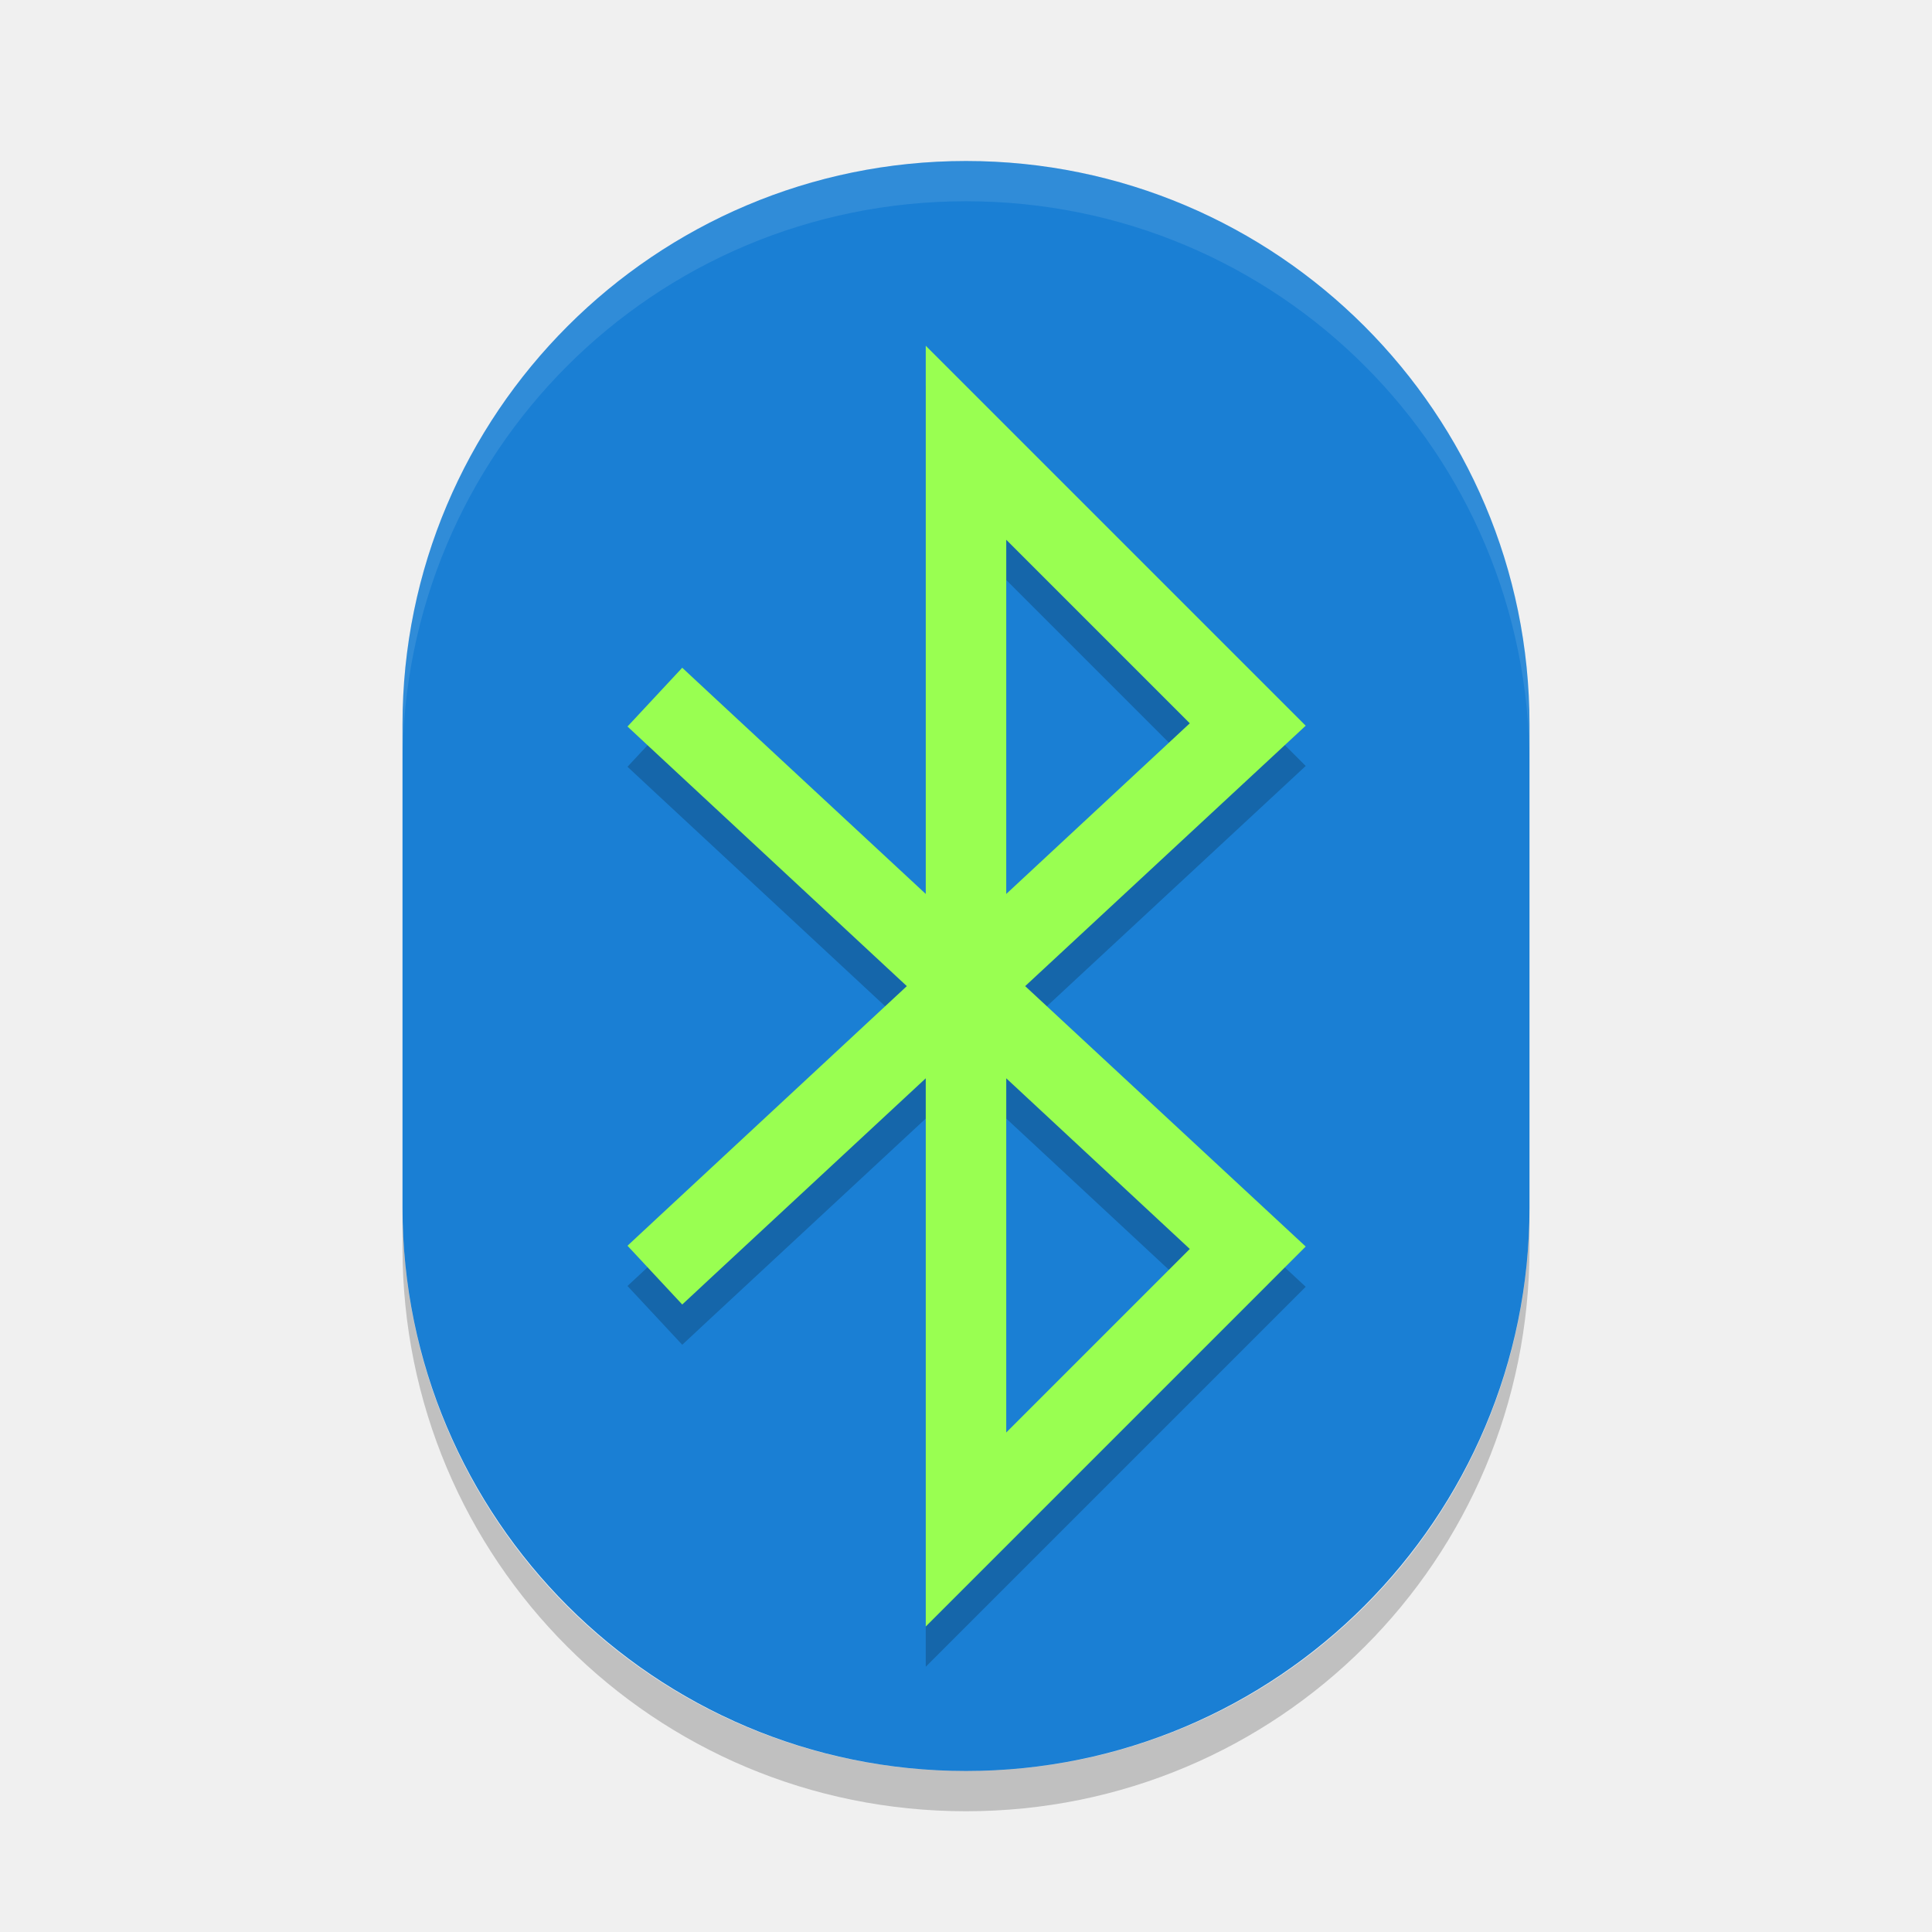
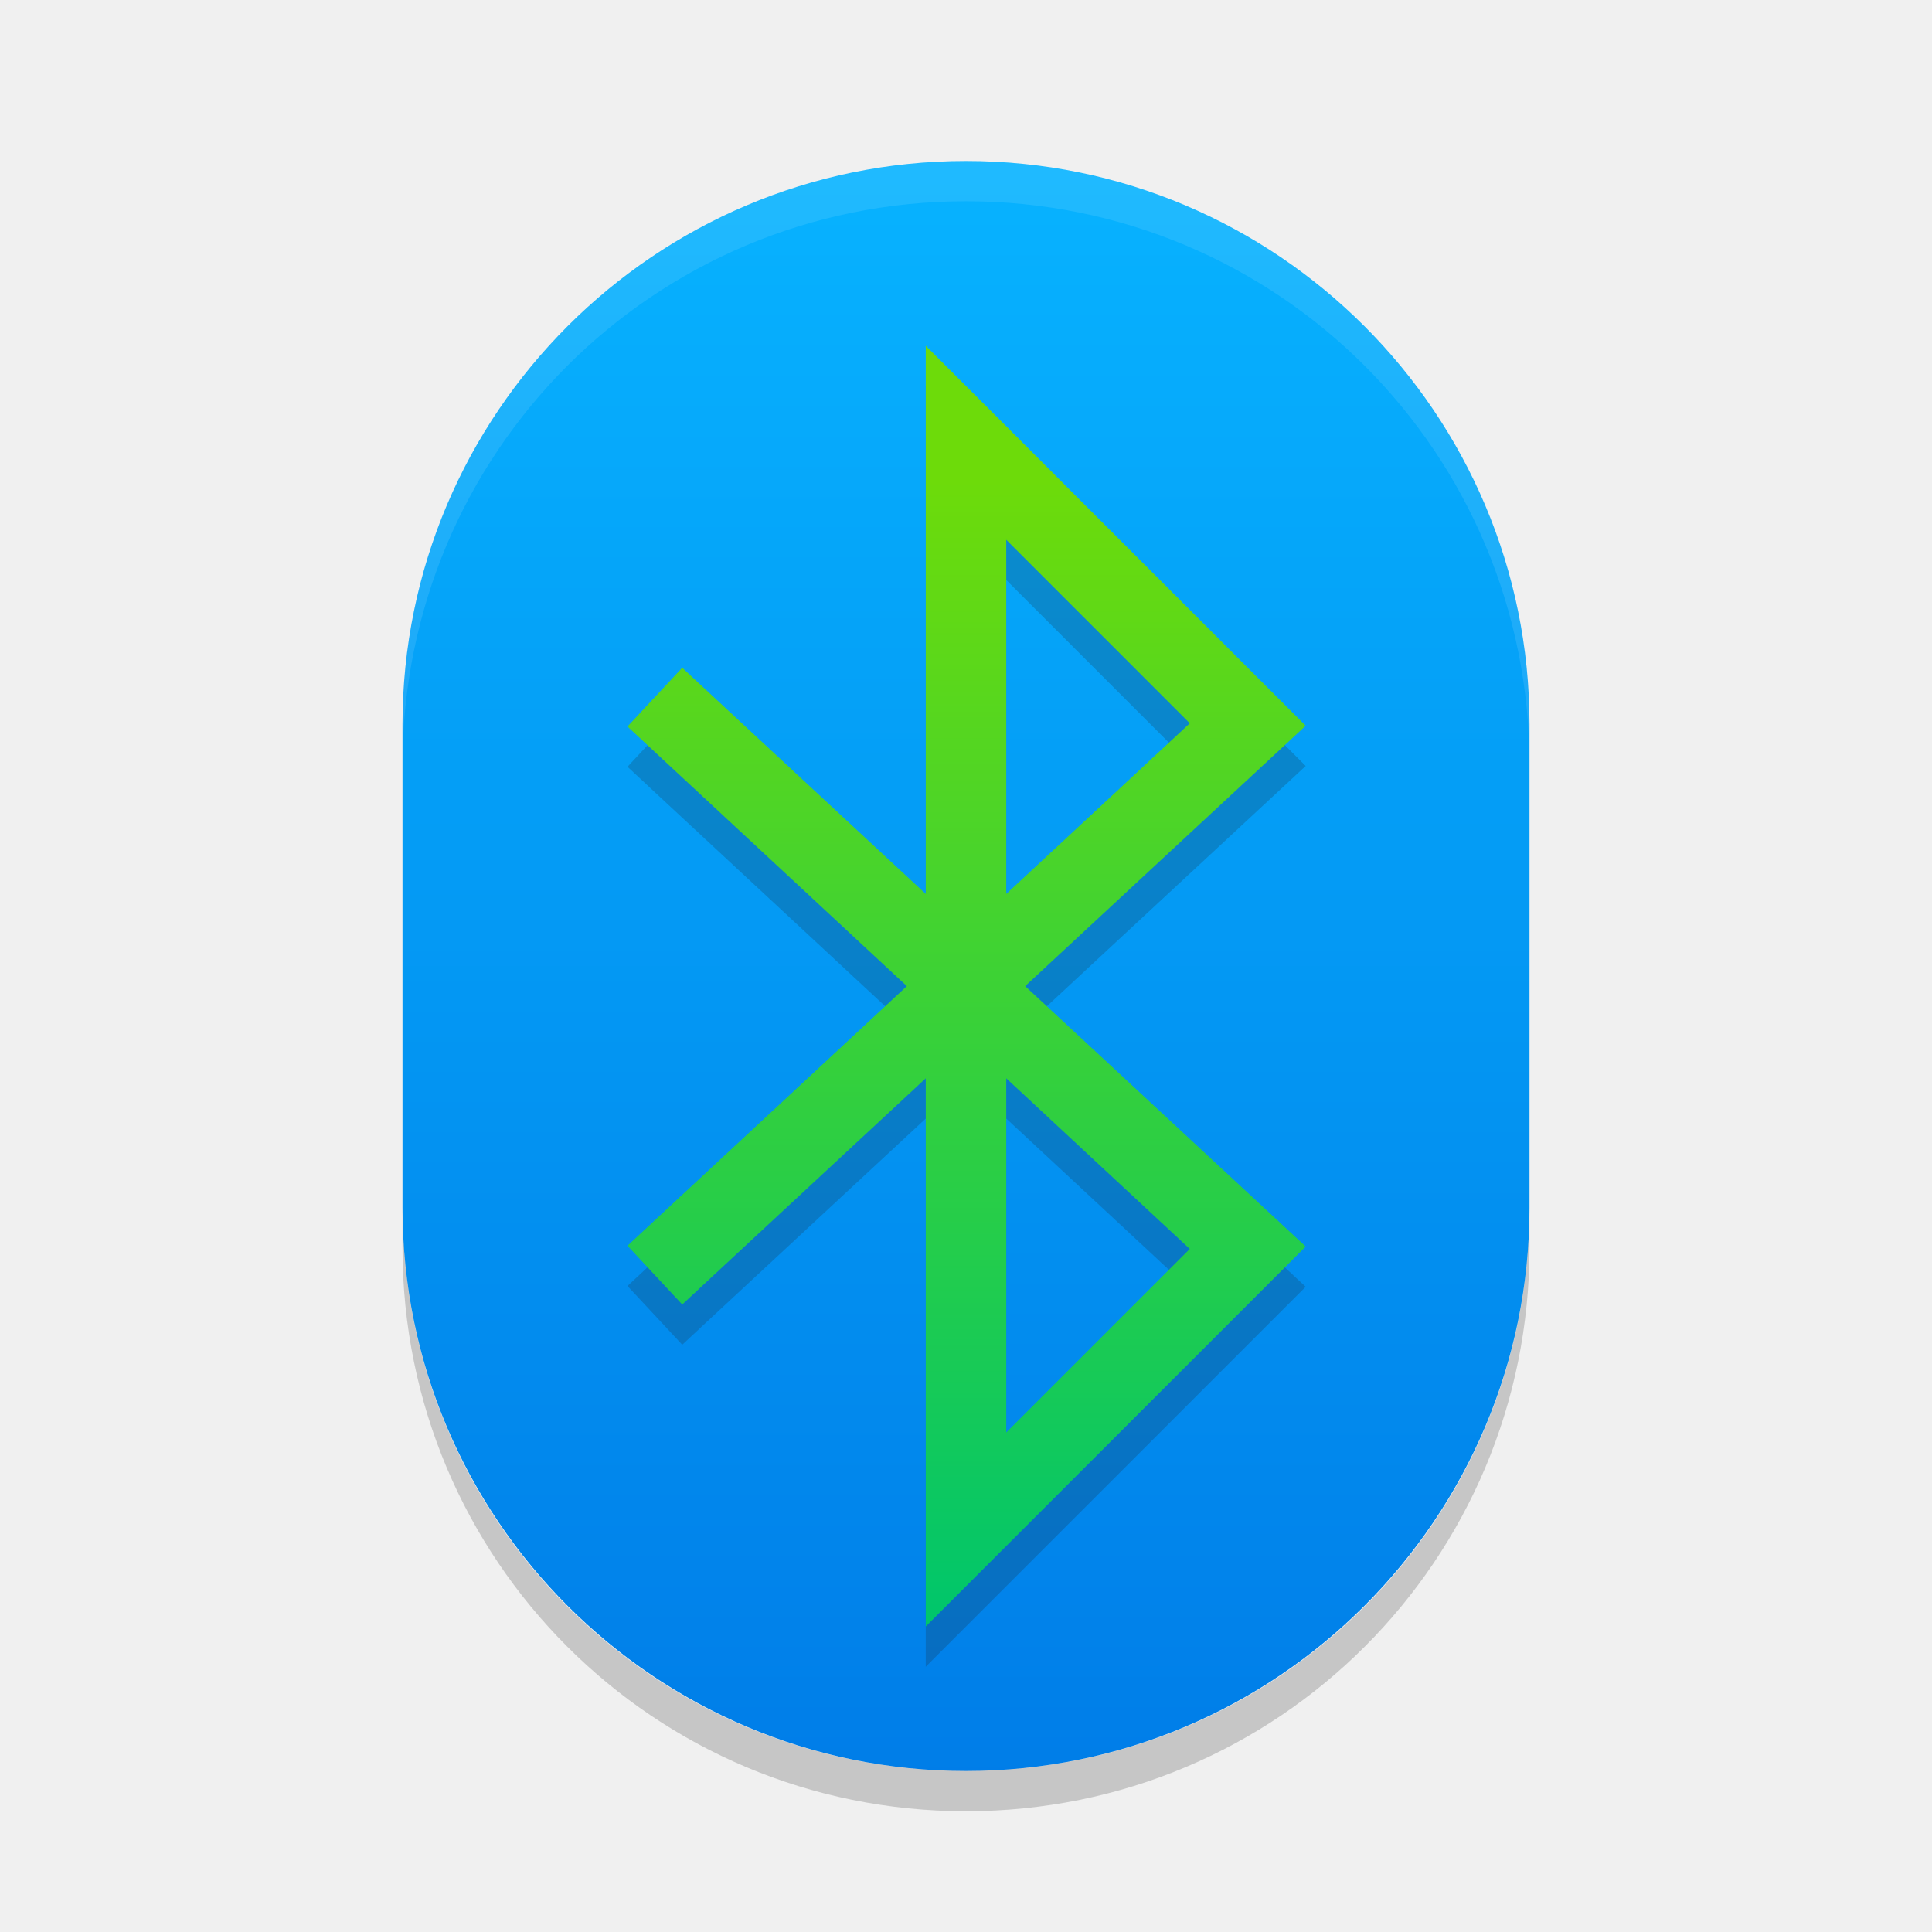
- <svg xmlns="http://www.w3.org/2000/svg" style="isolation:isolate" viewBox="0 0 48 48" width="48" height="48">
-   <path d="M 38 30 L 38 18 C 38 10.273 31.727 4 24 4 L 24 4 C 16.273 4 10 10.273 10 18 L 10 30 C 10 37.727 16.273 44 24 44 L 24 44 C 31.727 44 38 37.727 38 30 Z" style="stroke:none;fill:#1A7FD4;stroke-miterlimit:10;" />
-   <g opacity="0.2">
-     <path d=" M 23 27.79 L 17.68 32.73 L 16.95 33.41 L 15.59 31.95 L 16.32 31.27 L 22.53 25.5 L 16.32 19.73 L 15.59 19.05 L 16.95 17.59 L 17.68 18.27 L 23 23.21 L 23 9.59 L 32.44 19.03 L 25.47 25.5 L 32.44 31.97 L 23 41.41 L 23 27.79 Z  M 25 23.21 L 29.56 18.97 L 25 14.41 L 25 23.21 Z  M 25 27.79 L 25 36.59 L 29.56 32.03 L 25 27.79 Z " fill-rule="evenodd" id="Compound Path" fill="#000000" />
-   </g>
-   <path d=" M 23 26.79 L 17.68 31.73 L 16.95 32.41 L 15.59 30.95 L 16.32 30.27 L 22.53 24.5 L 16.32 18.73 L 15.59 18.05 L 16.95 16.59 L 17.68 17.27 L 23 22.21 L 23 8.59 L 32.44 18.03 L 25.47 24.5 L 32.44 30.97 L 23 40.41 L 23 26.79 Z  M 25 22.21 L 29.56 17.97 L 25 13.41 L 25 22.21 Z  M 25 26.79 L 25 35.59 L 29.56 31.03 L 25 26.79 Z " fill-rule="evenodd" id="Compound Path" fill="#99FF51" />
-   <g opacity="0.1">
-     <path d=" M 24 4 C 16.244 4 10 10.244 10 18 L 10 19 C 10 11.244 16.244 5 24 5 C 31.756 5 38 11.244 38 19 L 38 18 C 38 10.244 31.756 4 24 4 Z " id="Path" fill="#ffffff" />
-   </g>
-   <g opacity="0.2">
-     <path d=" M 10 30 L 10 31 C 10 38.756 16.244 45 24 45 C 31.756 45 38 38.756 38 31 L 38 30 C 38 37.756 31.756 44 24 44 C 16.244 44 10 37.756 10 30 Z " id="Path" fill="#000000" />
-   </g>
+ <svg xmlns="http://www.w3.org/2000/svg" width="48" height="48" version="1.1">
+   <defs>
+     <style id="current-color-scheme" type="text/css">
+    .ColorScheme-Text { color: #ececec; } .ColorScheme-Highlight { color: #1AD6AB; }
+   </style>
+     <linearGradient id="arrongin" x1="0" x2="0" y1="0" y2="1">
+       <stop id="stop3" offset="0%" stop-color="#dd9b44" />
+       <stop id="stop5" offset="100%" stop-color="#ad6c16" />
+     </linearGradient>
+     <linearGradient id="aurora" x1="0" x2="0" y1="0" y2="1">
+       <stop id="stop8" offset="0%" stop-color="#09D4DF" />
+       <stop id="stop10" offset="100%" stop-color="#9269F4" />
+     </linearGradient>
+     <linearGradient id="cyberblue" x1="0" x2="0" y1="0" y2="1">
+       <stop id="stop13" offset="0%" stop-color="#07B3FF" />
+       <stop id="stop15" offset="100%" stop-color="#007DE8" />
+     </linearGradient>
+     <linearGradient id="cyberneon" x1="0" x2="0" y1="0" y2="1">
+       <stop id="stop18" offset="0%" stop-color="#0abdc6" />
+       <stop id="stop20" offset="100%" stop-color="#ea00d9" />
+     </linearGradient>
+     <linearGradient id="cyberorange" x1="0%" x2="0%" y1="0%" y2="100%">
+       <stop offset="0%" style="stop-color: #FF9757; stop-opacity: 1" />
+       <stop offset="50%" style="stop-color: #FF6E51; stop-opacity: 1" />
+       <stop offset="100%" style="stop-color: #F5350F; stop-opacity: 1" />
+     </linearGradient>
+     <linearGradient id="fitdance" x1="0" x2="0" y1="0" y2="1">
+       <stop id="stop23" offset="0%" stop-color="#1AD6AB" />
+       <stop id="stop25" offset="100%" stop-color="#329DB6" />
+     </linearGradient>
+     <linearGradient id="lemon" x1="0%" x2="0%" y1="0%" y2="100%">
+       <stop offset="0.1" stop-color="#6DDB0A" />
+       <stop offset="0.2" stop-color="#61D915" />
+       <stop offset="0.3" stop-color="#55D620" />
+       <stop offset="0.4" stop-color="#49D42B" />
+       <stop offset="0.5" stop-color="#3CD235" />
+       <stop offset="0.6" stop-color="#30CF40" />
+       <stop offset="0.7" stop-color="#24CD4B" />
+       <stop offset="0.8" stop-color="#18CA56" />
+       <stop offset="0.9" stop-color="#0CC861" />
+       <stop offset="1.0" stop-color="#00C66B" />
+     </linearGradient>
+     <linearGradient id="purplecarbon" x1="0%" x2="0%" y1="0%" y2="100%">
+       <stop offset="1e-07" stop-color="#EC57FF" />
+       <stop offset="0.5" stop-color="#C551FF" />
+       <stop offset="1" stop-color="#A90FF5" />
+     </linearGradient>
+     <linearGradient id="oomox" x1="0" x2="0" y1="0" y2="1">
+       <stop id="stop28" offset="0%" stop-color="#efefe7" />
+       <stop id="stop30" offset="100%" stop-color="#8f8f8b" />
+     </linearGradient>
+     <linearGradient id="rainblue" x1="0" x2="0" y1="0" y2="1">
+       <stop id="stop33" offset="0%" stop-color="#00F260" />
+       <stop id="stop35" offset="100%" stop-color="#0575E6" />
+     </linearGradient>
+     <linearGradient id="redcarbon" x1="0" x2="1" y1="0" y2="1">
+       <stop id="stop38" offset="0%" stop-color="#FF6D57" />
+       <stop id="stop40" offset="50%" stop-color="#FF5160" />
+       <stop id="stop42" offset="100%" stop-color="#F50F22" />
+     </linearGradient>
+     <linearGradient id="sunrise" x1="0" x2="0" y1="0" y2="1">
+       <stop id="stop45" offset="0%" stop-color="#FF8501" />
+       <stop id="stop47" offset="100%" stop-color="#FFCB01" />
+     </linearGradient>
+     <linearGradient id="telinkrin" x1="0" x2="0" y1="0" y2="1">
+       <stop id="stop50" offset="0%" stop-color="#b2ced6" />
+       <stop id="stop52" offset="100%" stop-color="#6da5b7" />
+     </linearGradient>
+     <linearGradient id="60spsycho" x1="0" x2="0" y1="0" y2="1">
+       <stop id="stop55" offset="0%" stop-color="#df5940" />
+       <stop id="stop57" offset="25%" stop-color="#d8d15f" />
+       <stop id="stop59" offset="50%" stop-color="#e9882a" />
+       <stop id="stop61" offset="100%" stop-color="#279362" />
+     </linearGradient>
+     <linearGradient id="90ssummer" x1="0" x2="0" y1="0" y2="1">
+       <stop id="stop64" offset="0%" stop-color="#f618c7" />
+       <stop id="stop66" offset="20%" stop-color="#94ffab" />
+       <stop id="stop68" offset="50%" stop-color="#fbfd54" />
+       <stop id="stop70" offset="100%" stop-color="#0f83ae" />
+     </linearGradient>
+     <linearGradient id="pause" x1="0" x2="0" y1="0" y2="1" gradientTransform="matrix(4,0,0,12,14,5.734)" gradientUnits="userSpaceOnUse">
+       <stop id="stop73" offset="0%" stop-color="#f06" />
+       <stop id="stop75" offset="100%" stop-color="#dc1499" />
+     </linearGradient>
+     <linearGradient id="squircle" x1="0" x2="0" y1="0" y2="1" gradientTransform="matrix(24,0,0,22.401,0,0.533)" gradientUnits="userSpaceOnUse">
+       <stop id="stop78" offset="0%" stop-color="#4c5561" />
+       <stop id="stop80" offset="100%" stop-color="#2e3842" />
+     </linearGradient>
+   </defs>
+   <path fill="url(#cyberblue)" d="M 38 30 L 38 18 C 38 10.273 31.727 4 24 4 L 24 4 C 16.273 4 10 10.273 10 18 L 10 30 C 10 37.727 16.273 44 24 44 L 24 44 C 31.727 44 38 37.727 38 30 Z" />
+   <path fill="#1e1e1e" fill-rule="evenodd" opacity="0.2" d="M 23 27.79 L 17.68 32.73 L 16.95 33.41 L 15.59 31.95 L 16.32 31.27 L 22.53 25.5 L 16.32 19.73 L 15.59 19.05 L 16.95 17.59 L 17.68 18.27 L 23 23.21 L 23 9.59 L 32.44 19.03 L 25.47 25.5 L 32.44 31.97 L 23 41.41 L 23 27.79 Z M 25 23.21 L 29.56 18.97 L 25 14.41 L 25 23.21 Z M 25 27.79 L 25 36.59 L 29.56 32.03 L 25 27.79 Z" />
+   <path fill="url(#lemon)" fill-rule="evenodd" d="M 23 26.79 L 17.68 31.73 L 16.95 32.41 L 15.59 30.95 L 16.32 30.27 L 22.53 24.5 L 16.32 18.73 L 15.59 18.05 L 16.95 16.59 L 17.68 17.27 L 23 22.21 L 23 8.59 L 32.44 18.03 L 25.47 24.5 L 32.44 30.97 L 23 40.41 L 23 26.79 Z M 25 22.21 L 29.56 17.97 L 25 13.41 L 25 22.21 Z M 25 26.79 L 25 35.59 L 29.56 31.03 L 25 26.79 Z" />
+   <path fill="#ffffff" opacity="0.1" d="M 24 4 C 16.244 4 10 10.244 10 18 L 10 19 C 10 11.244 16.244 5 24 5 C 31.756 5 38 11.244 38 19 L 38 18 C 38 10.244 31.756 4 24 4 Z" />
+   <path fill="#1e1e1e" opacity="0.2" d="M 10 30 L 10 31 C 10 38.756 16.244 45 24 45 C 31.756 45 38 38.756 38 31 L 38 30 C 38 37.756 31.756 44 24 44 C 16.244 44 10 37.756 10 30 Z" />
</svg>
